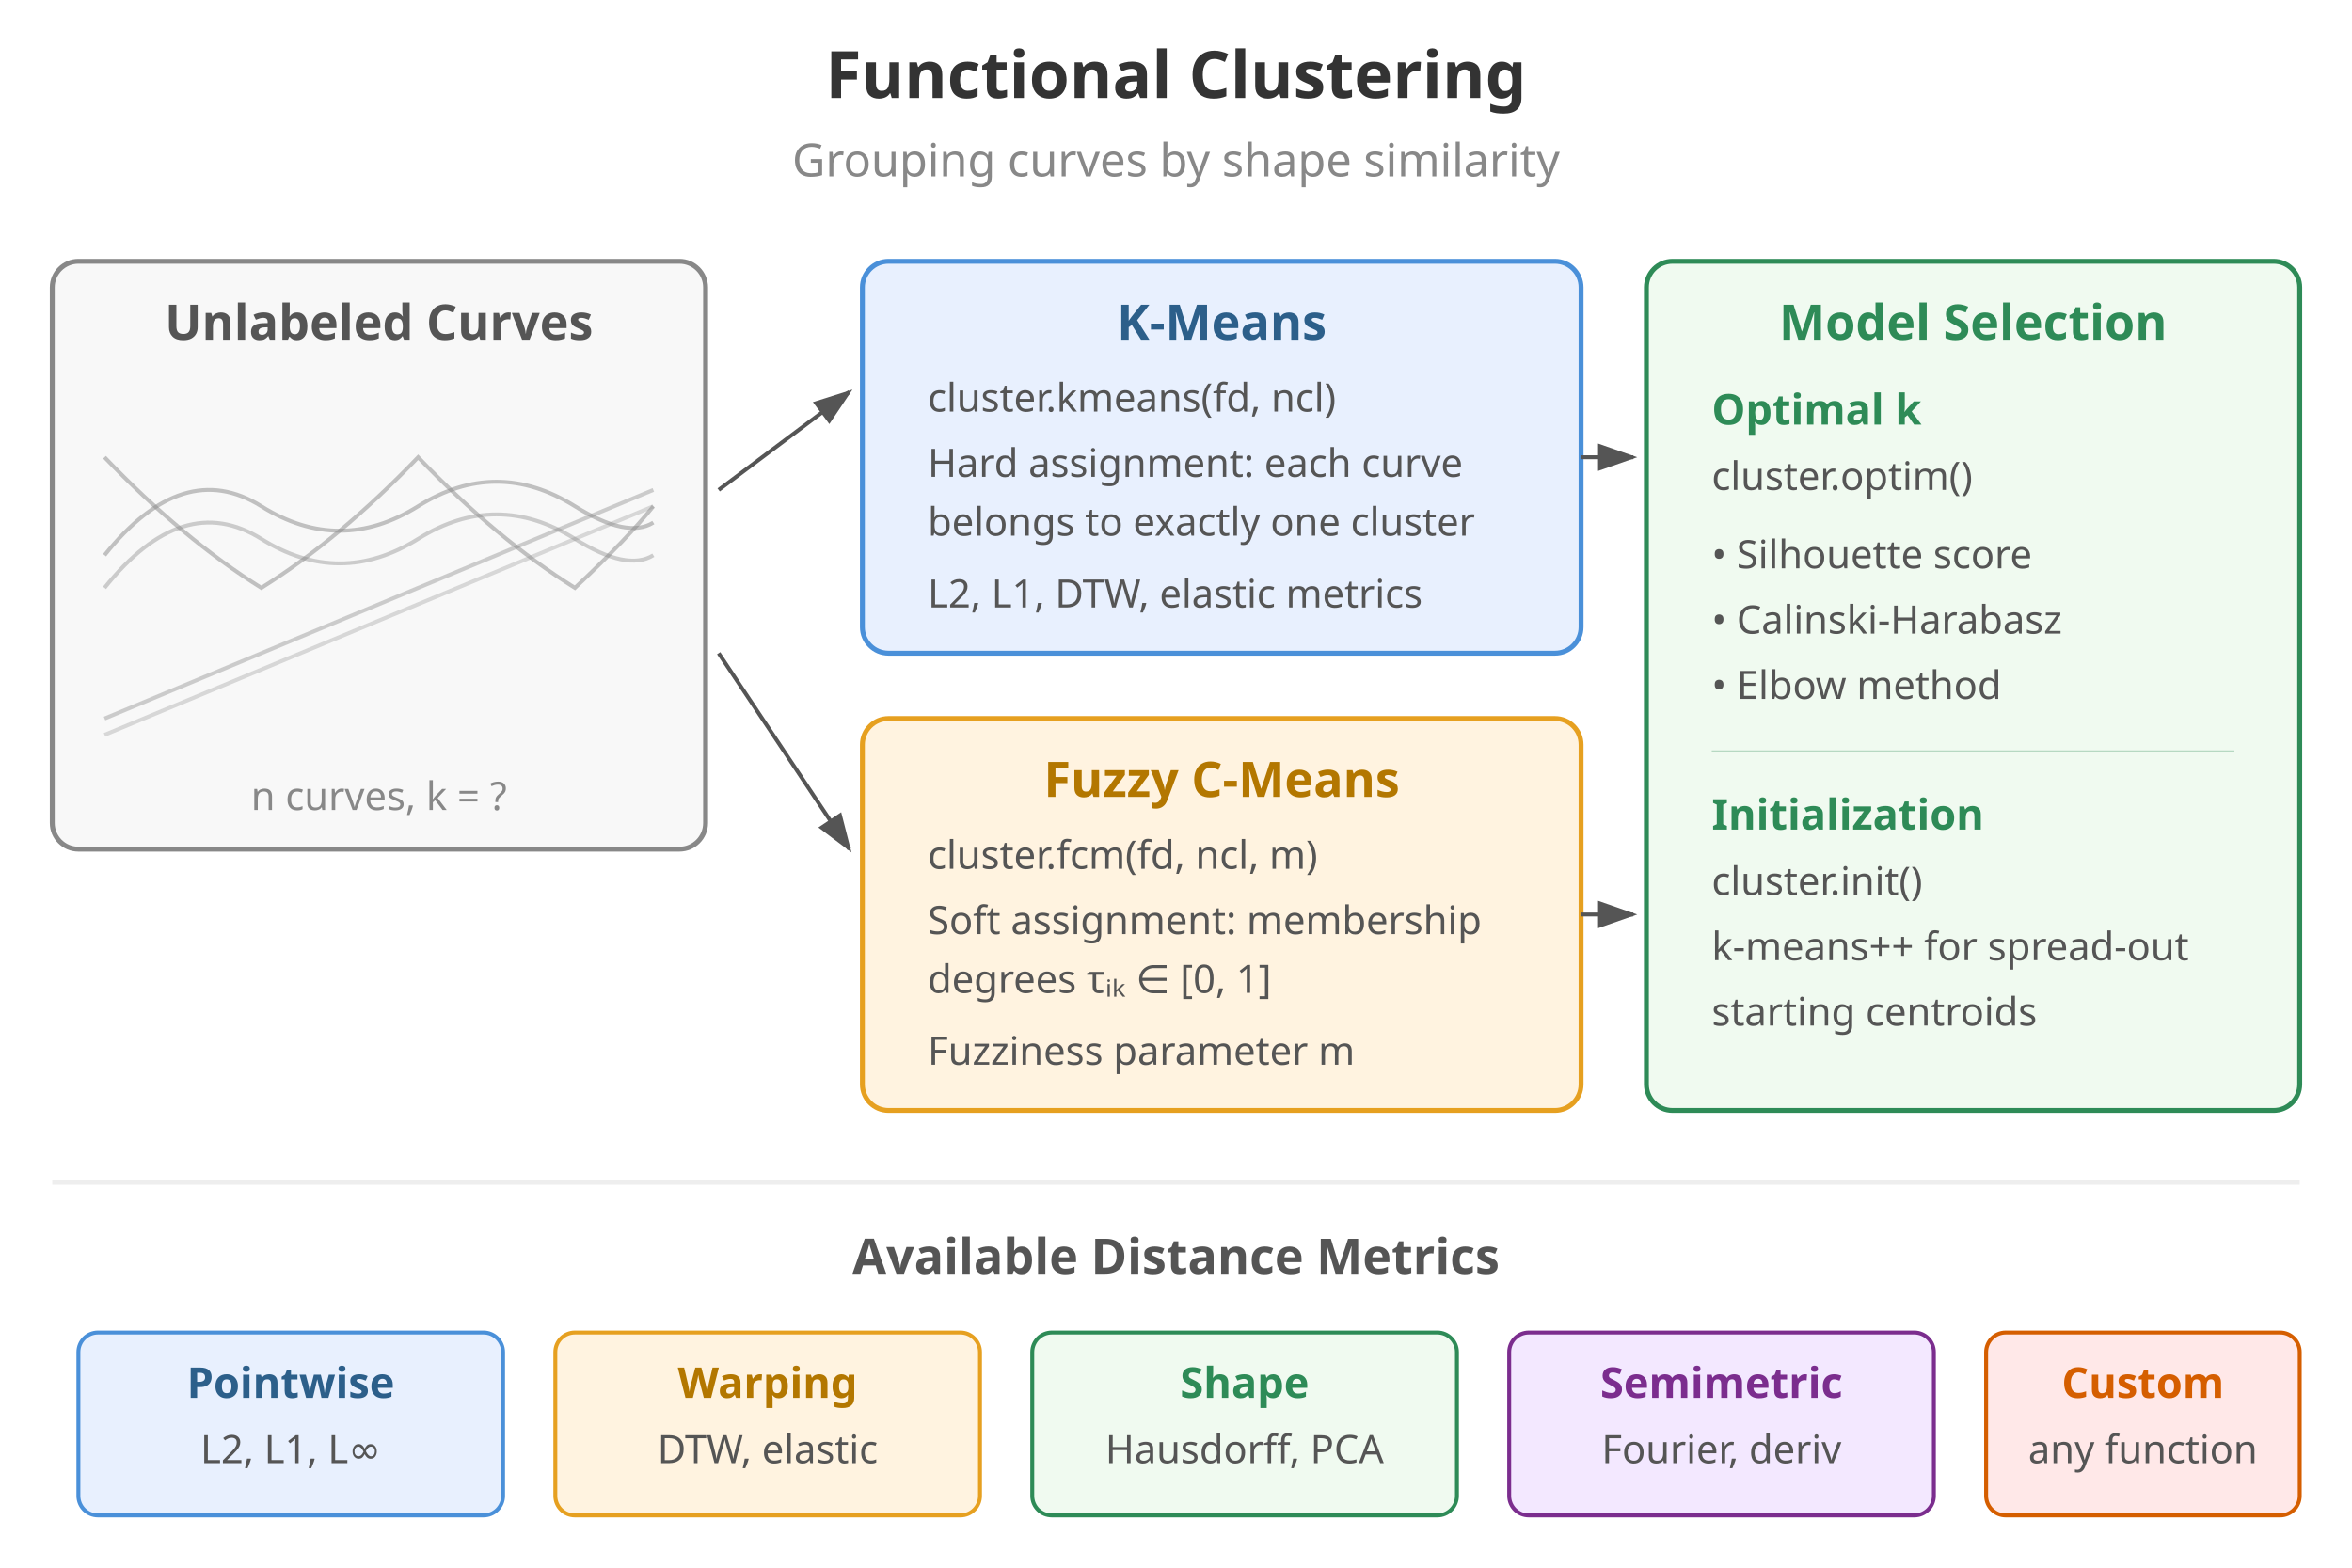
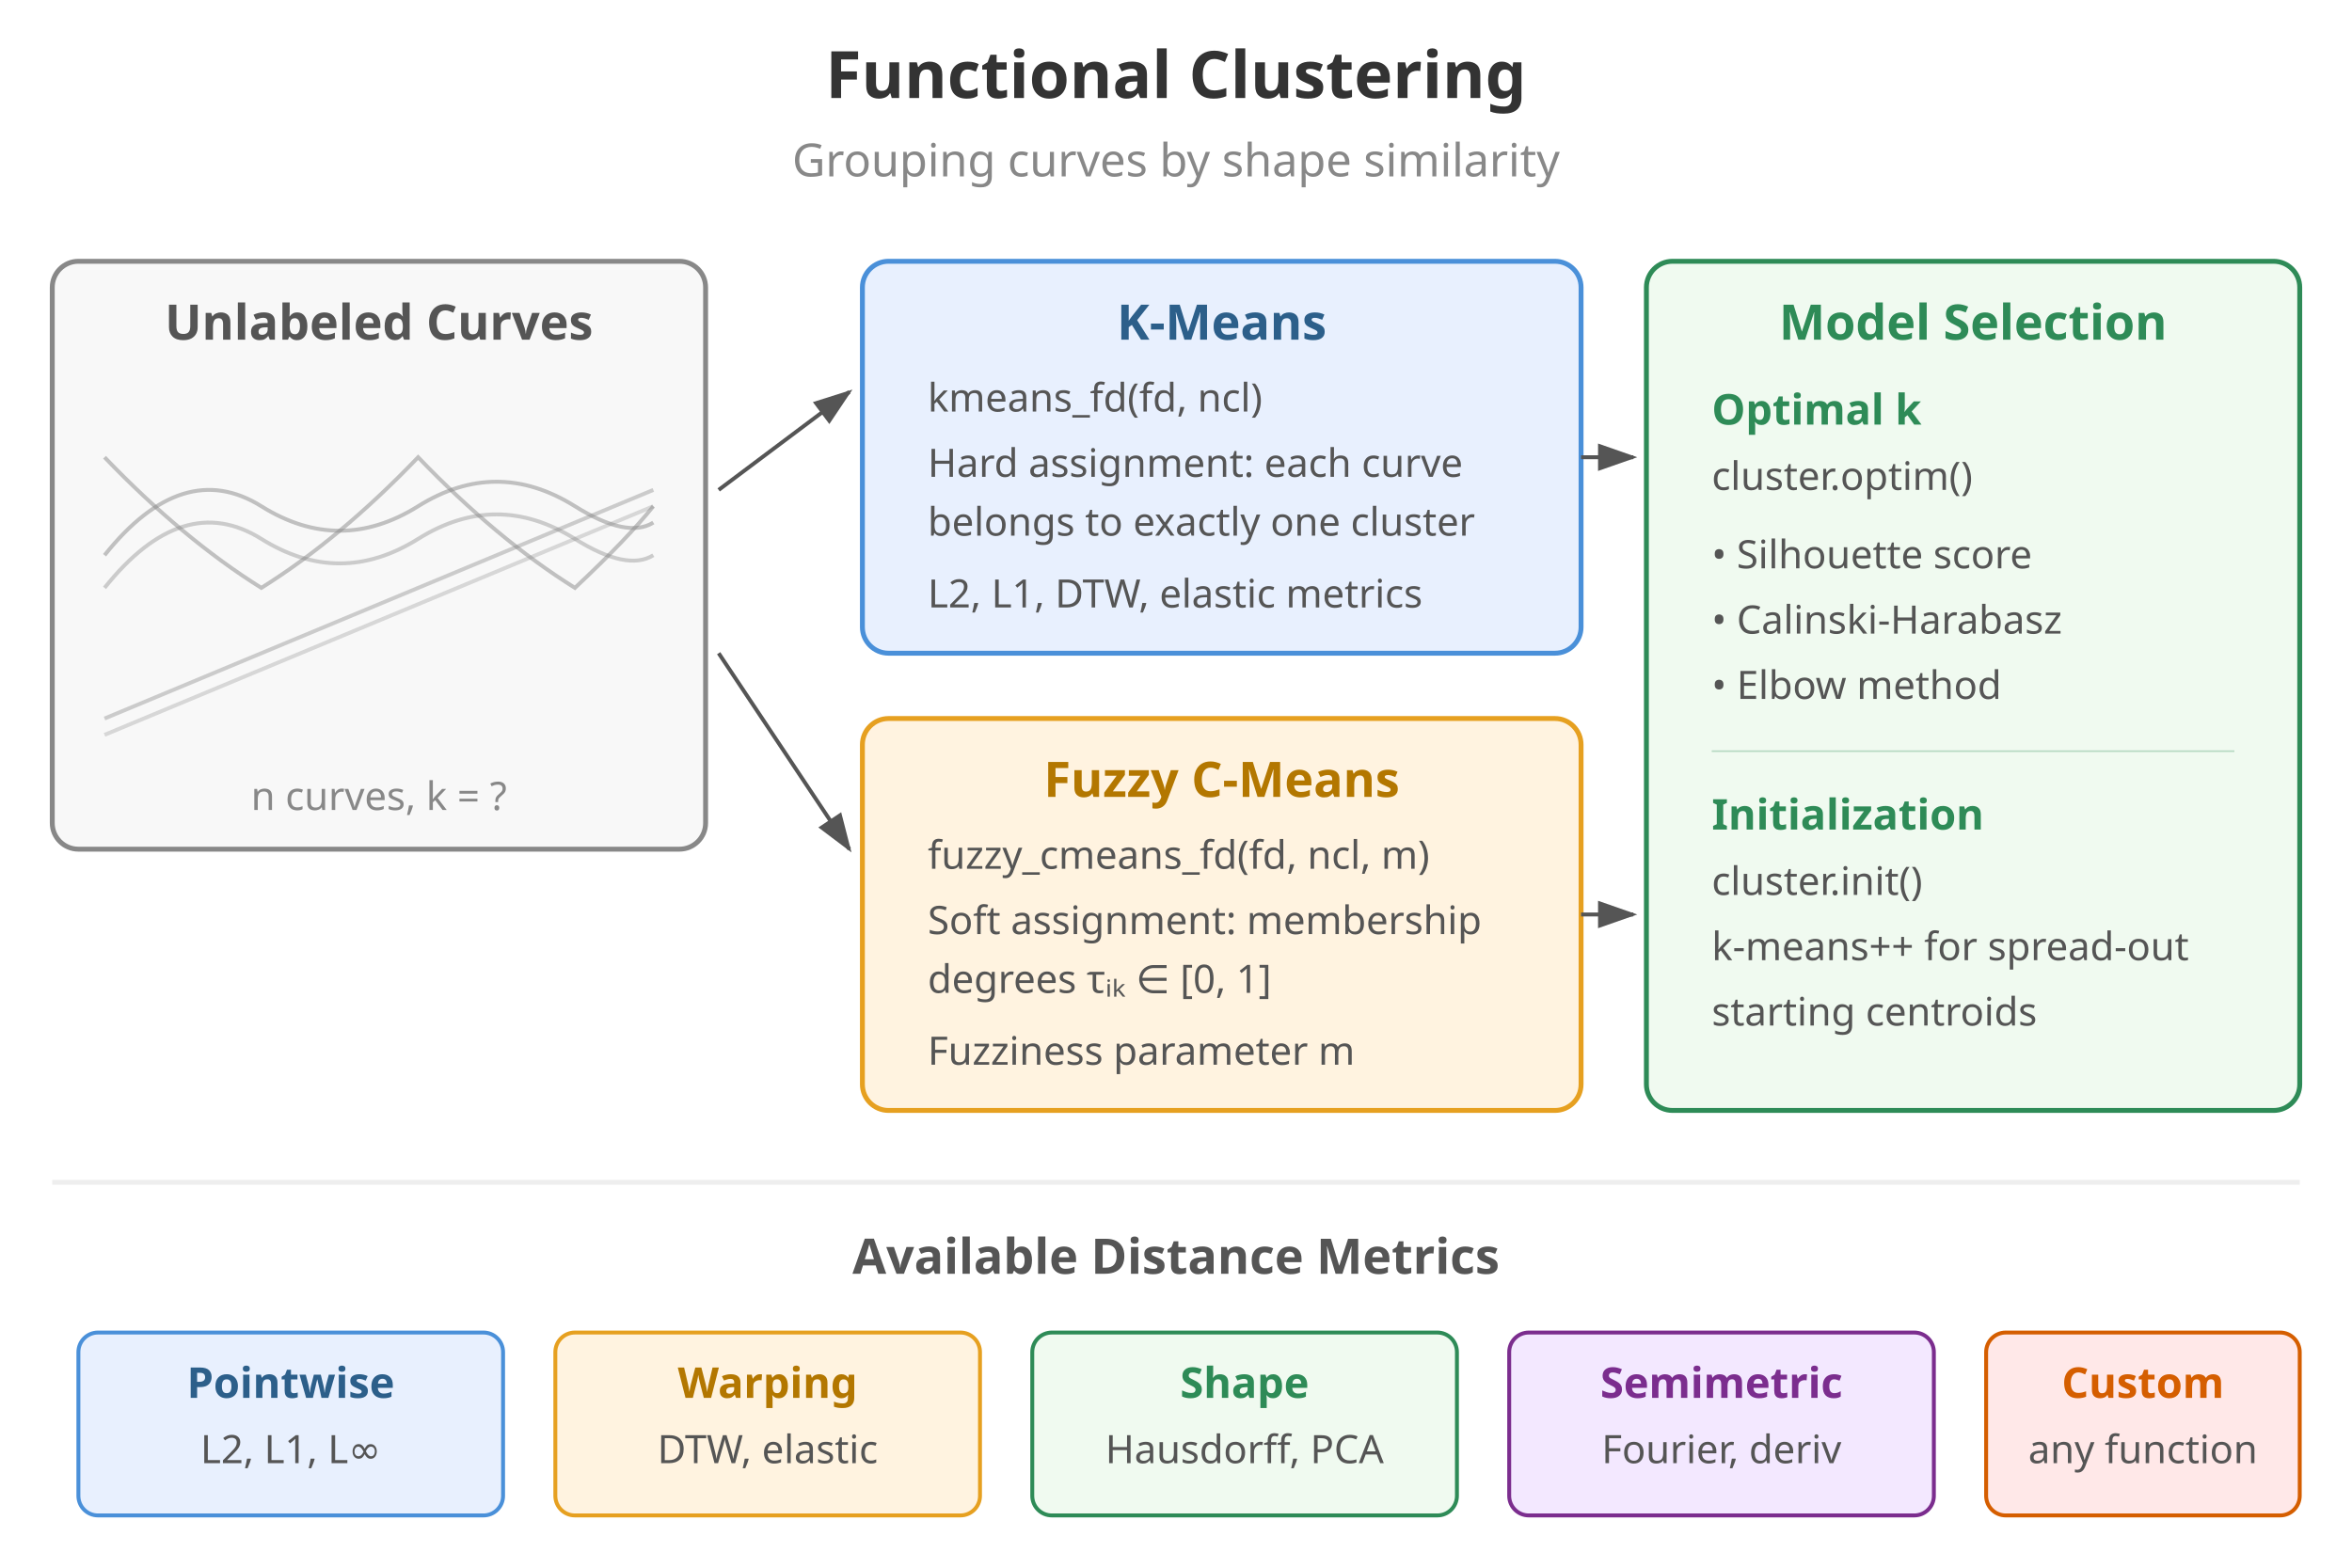
<svg xmlns="http://www.w3.org/2000/svg" viewBox="0 0 720 480" fill="none" font-family="'Segoe UI', system-ui, sans-serif">
  <text x="360" y="30" text-anchor="middle" font-size="20" font-weight="bold" fill="#333">Functional Clustering</text>
  <text x="360" y="54" text-anchor="middle" font-size="14" fill="#888">Grouping curves by shape similarity</text>
  <rect x="16" y="80" width="200" height="180" rx="8" fill="#F8F8F8" stroke="#888" stroke-width="1.5" />
  <text x="116" y="104" text-anchor="middle" font-size="15" font-weight="bold" fill="#555">Unlabeled Curves</text>
  <path d="M32 170 Q56 140 80 155 Q104 170 128 155 Q152 140 176 155 Q192 165 200 160" stroke="#888" stroke-width="1.2" fill="none" opacity="0.5" />
  <path d="M32 180 Q56 150 80 165 Q104 180 128 165 Q152 150 176 165 Q192 175 200 170" stroke="#888" stroke-width="1.2" fill="none" opacity="0.4" />
  <path d="M32 140 Q56 165 80 180 Q104 165 128 140 Q152 165 176 180 Q192 165 200 155" stroke="#888" stroke-width="1.2" fill="none" opacity="0.5" />
  <path d="M32 220 Q80 200 128 180 Q176 160 200 150" stroke="#888" stroke-width="1.2" fill="none" opacity="0.4" />
  <path d="M32 225 Q80 205 128 185 Q176 165 200 155" stroke="#888" stroke-width="1.2" fill="none" opacity="0.3" />
  <text x="116" y="248" text-anchor="middle" font-size="12" fill="#888">n curves, k = ?</text>
  <line x1="220" y1="150" x2="260" y2="120" stroke="#555" stroke-width="1.2" marker-end="url(#arrCL2)" />
  <line x1="220" y1="200" x2="260" y2="260" stroke="#555" stroke-width="1.2" marker-end="url(#arrCL2)" />
  <rect x="264" y="80" width="220" height="120" rx="8" fill="#E8F0FE" stroke="#4A90D9" stroke-width="1.5" />
  <text x="374" y="104" text-anchor="middle" font-size="15" font-weight="bold" fill="#2C5F8A">K-Means</text>
-   <text x="284" y="126" font-size="12" fill="#555">cluster.kmeans(fd, ncl)</text>
+   <text x="284" y="126" font-size="12" fill="#555">kmeans_fd(fd, ncl)</text>
  <text x="284" y="146" font-size="12" fill="#555">Hard assignment: each curve</text>
  <text x="284" y="164" font-size="12" fill="#555">belongs to exactly one cluster</text>
  <text x="284" y="186" font-size="12" fill="#555">L2, L1, DTW, elastic metrics</text>
  <rect x="264" y="220" width="220" height="120" rx="8" fill="#FFF3E0" stroke="#E6A020" stroke-width="1.5" />
  <text x="374" y="244" text-anchor="middle" font-size="15" font-weight="bold" fill="#B37700">Fuzzy C-Means</text>
-   <text x="284" y="266" font-size="12" fill="#555">cluster.fcm(fd, ncl, m)</text>
+   <text x="284" y="266" font-size="12" fill="#555">fuzzy_cmeans_fd(fd, ncl, m)</text>
  <text x="284" y="286" font-size="12" fill="#555">Soft assignment: membership</text>
  <text x="284" y="304" font-size="12" fill="#555">degrees τᵢₖ ∈ [0, 1]</text>
  <text x="284" y="326" font-size="12" fill="#555">Fuzziness parameter m</text>
  <rect x="504" y="80" width="200" height="260" rx="8" fill="#F0FAF0" stroke="#2E8B57" stroke-width="1.5" />
  <text x="604" y="104" text-anchor="middle" font-size="15" font-weight="bold" fill="#2E8B57">Model Selection</text>
  <text x="524" y="130" font-size="13" font-weight="bold" fill="#2E8B57">Optimal k</text>
  <text x="524" y="150" font-size="12" fill="#555">cluster.optim()</text>
  <text x="524" y="174" font-size="12" fill="#555">• Silhouette score</text>
  <text x="524" y="194" font-size="12" fill="#555">• Calinski-Harabasz</text>
  <text x="524" y="214" font-size="12" fill="#555">• Elbow method</text>
  <line x1="524" y1="230" x2="684" y2="230" stroke="#2E8B57" stroke-width="0.5" opacity="0.3" />
  <text x="524" y="254" font-size="13" font-weight="bold" fill="#2E8B57">Initialization</text>
  <text x="524" y="274" font-size="12" fill="#555">cluster.init()</text>
  <text x="524" y="294" font-size="12" fill="#555">k-means++ for spread-out</text>
  <text x="524" y="314" font-size="12" fill="#555">starting centroids</text>
  <line x1="484" y1="140" x2="500" y2="140" stroke="#555" stroke-width="1.2" marker-end="url(#arrCL2)" />
  <line x1="484" y1="280" x2="500" y2="280" stroke="#555" stroke-width="1.2" marker-end="url(#arrCL2)" />
  <line x1="16" y1="362" x2="704" y2="362" stroke="#eee" stroke-width="1.5" />
  <text x="360" y="390" text-anchor="middle" font-size="15" font-weight="bold" fill="#555">Available Distance Metrics</text>
  <rect x="24" y="408" width="130" height="56" rx="6" fill="#E8F0FE" stroke="#4A90D9" stroke-width="1.2" />
  <text x="89" y="428" text-anchor="middle" font-size="13" font-weight="bold" fill="#2C5F8A">Pointwise</text>
  <text x="89" y="448" text-anchor="middle" font-size="12" fill="#555">L2, L1, L∞</text>
  <rect x="170" y="408" width="130" height="56" rx="6" fill="#FFF3E0" stroke="#E6A020" stroke-width="1.2" />
  <text x="235" y="428" text-anchor="middle" font-size="13" font-weight="bold" fill="#B37700">Warping</text>
  <text x="235" y="448" text-anchor="middle" font-size="12" fill="#555">DTW, elastic</text>
  <rect x="316" y="408" width="130" height="56" rx="6" fill="#F0FAF0" stroke="#2E8B57" stroke-width="1.2" />
  <text x="381" y="428" text-anchor="middle" font-size="13" font-weight="bold" fill="#2E8B57">Shape</text>
  <text x="381" y="448" text-anchor="middle" font-size="12" fill="#555">Hausdorff, PCA</text>
  <rect x="462" y="408" width="130" height="56" rx="6" fill="#F3E8FF" stroke="#7B2D8E" stroke-width="1.2" />
  <text x="527" y="428" text-anchor="middle" font-size="13" font-weight="bold" fill="#7B2D8E">Semimetric</text>
  <text x="527" y="448" text-anchor="middle" font-size="12" fill="#555">Fourier, deriv</text>
  <rect x="608" y="408" width="96" height="56" rx="6" fill="#FFE8E8" stroke="#D55E00" stroke-width="1.2" />
  <text x="656" y="428" text-anchor="middle" font-size="13" font-weight="bold" fill="#D55E00">Custom</text>
  <text x="656" y="448" text-anchor="middle" font-size="12" fill="#555">any function</text>
  <defs>
    <marker id="arrCL2" markerWidth="10" markerHeight="7" refX="9" refY="3.5" orient="auto">
      <path d="M0,0 L10,3.5 L0,7" fill="#555" />
    </marker>
  </defs>
</svg>
